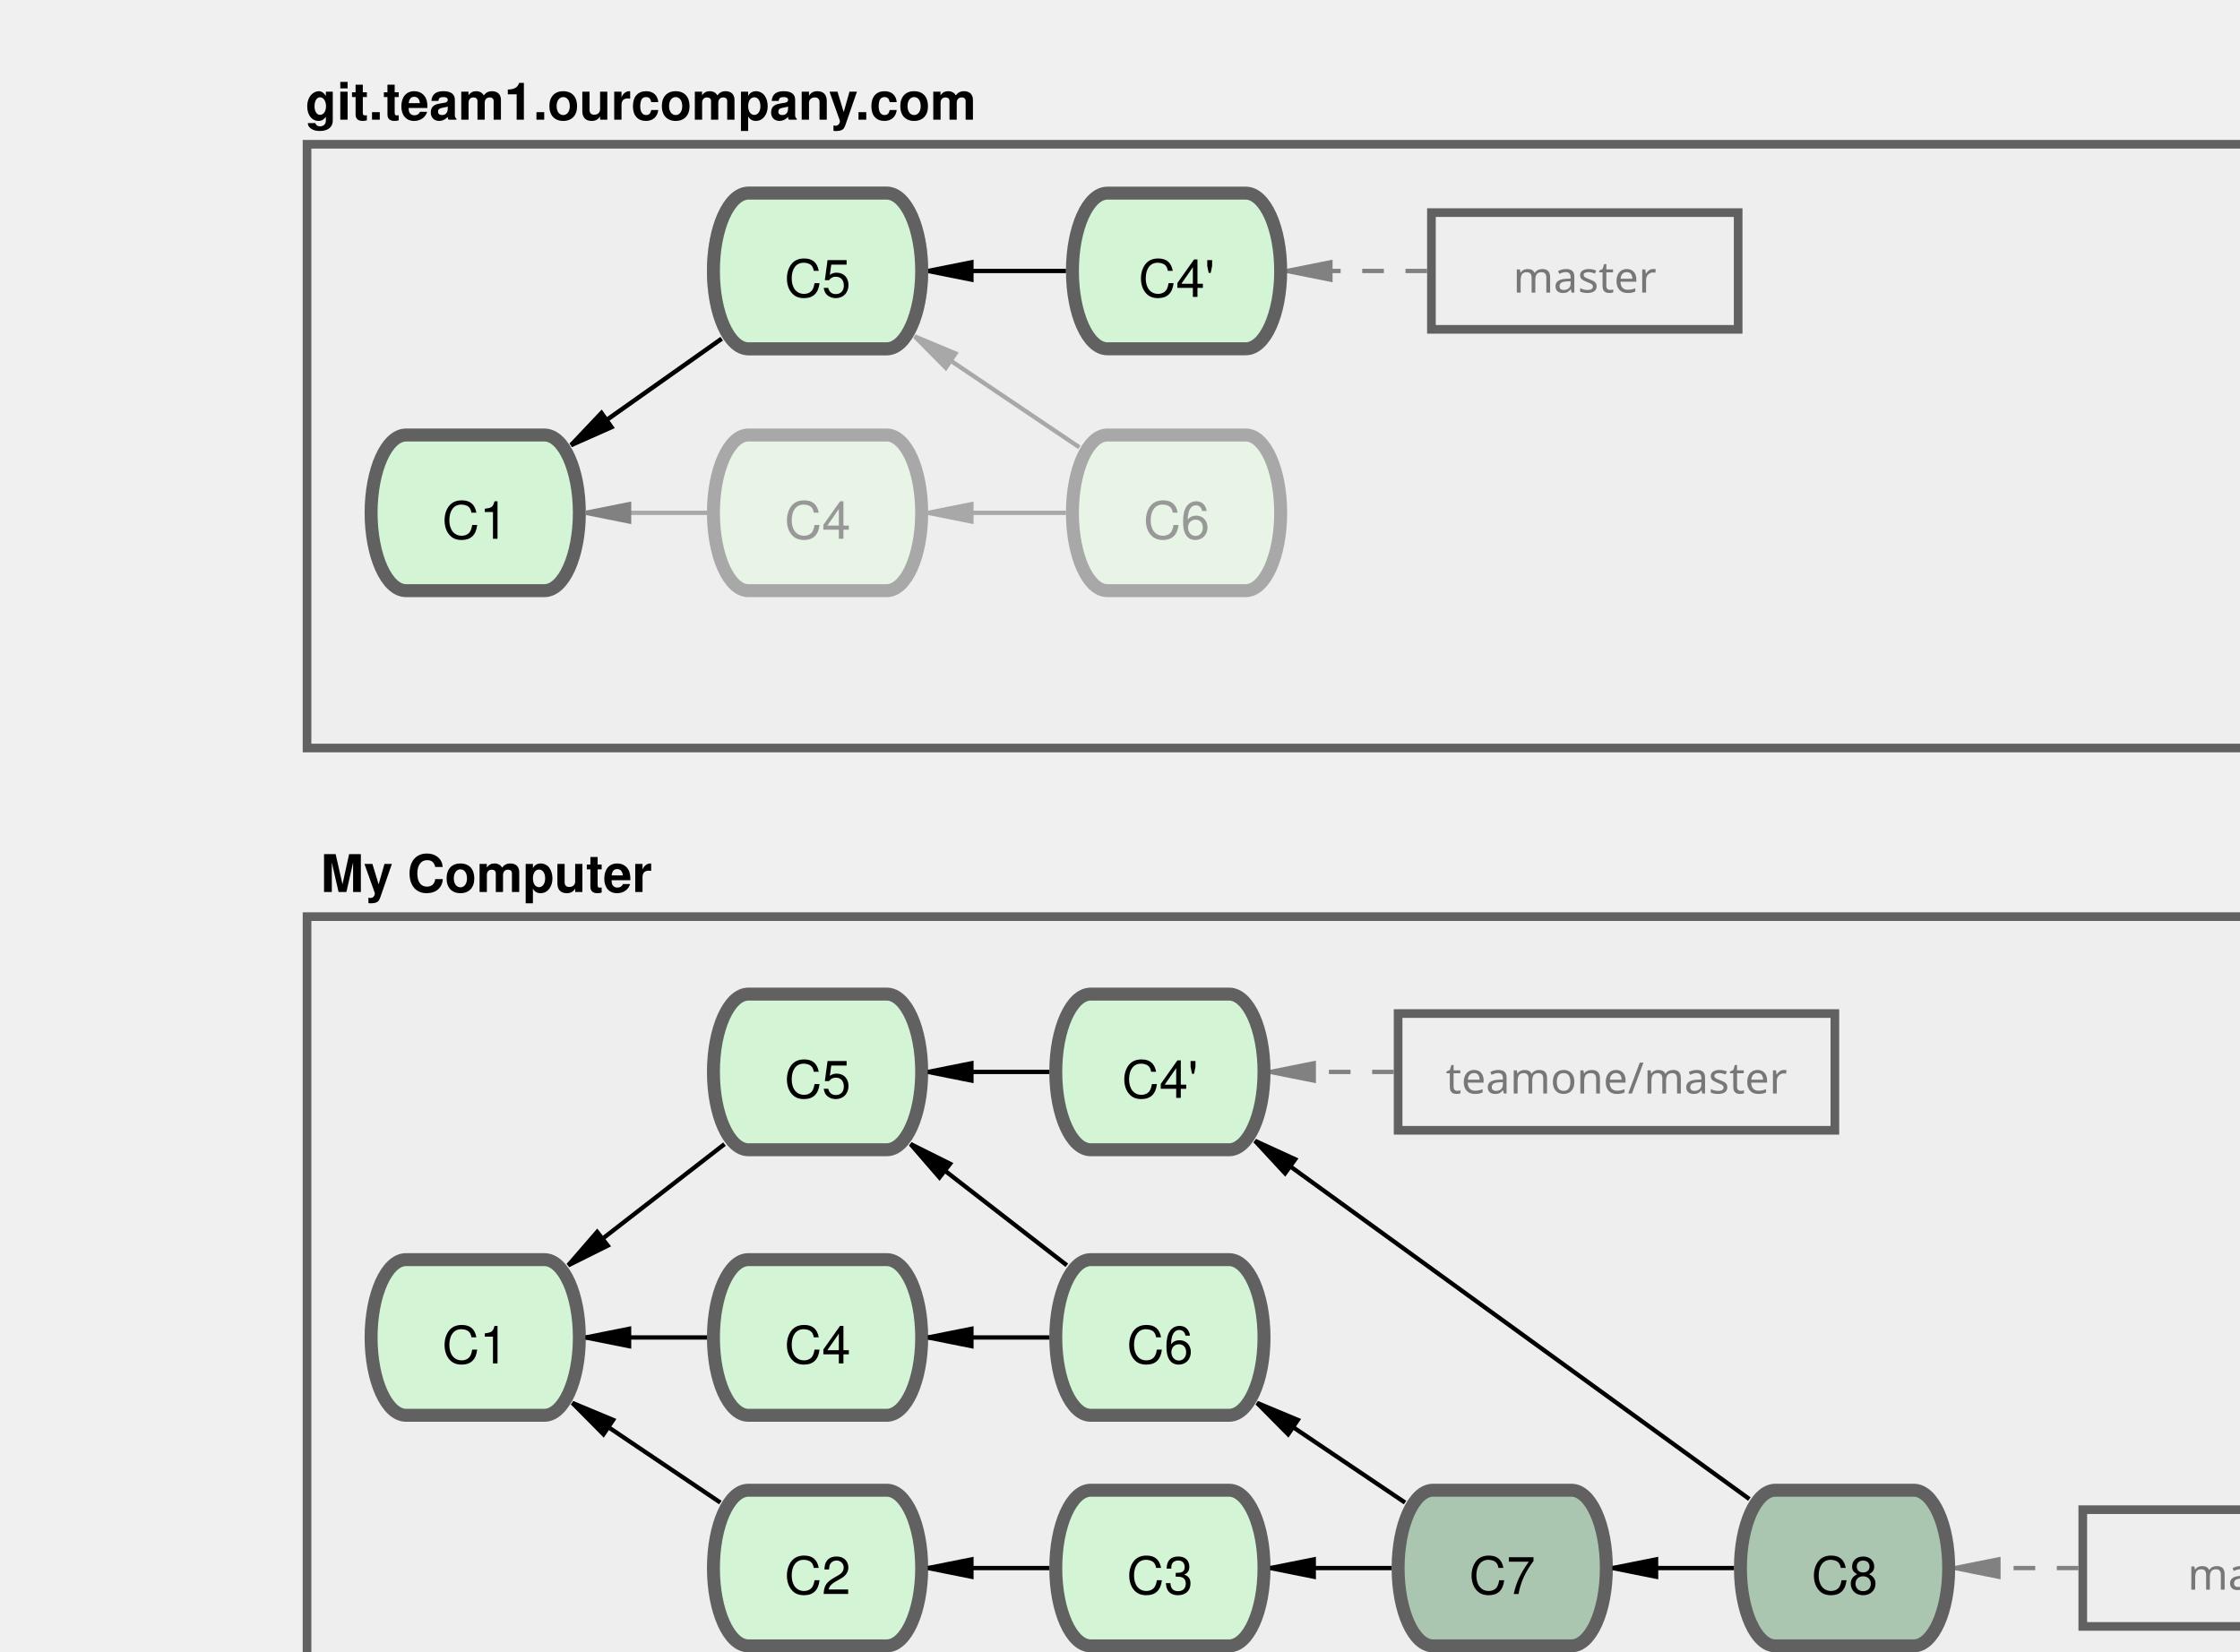
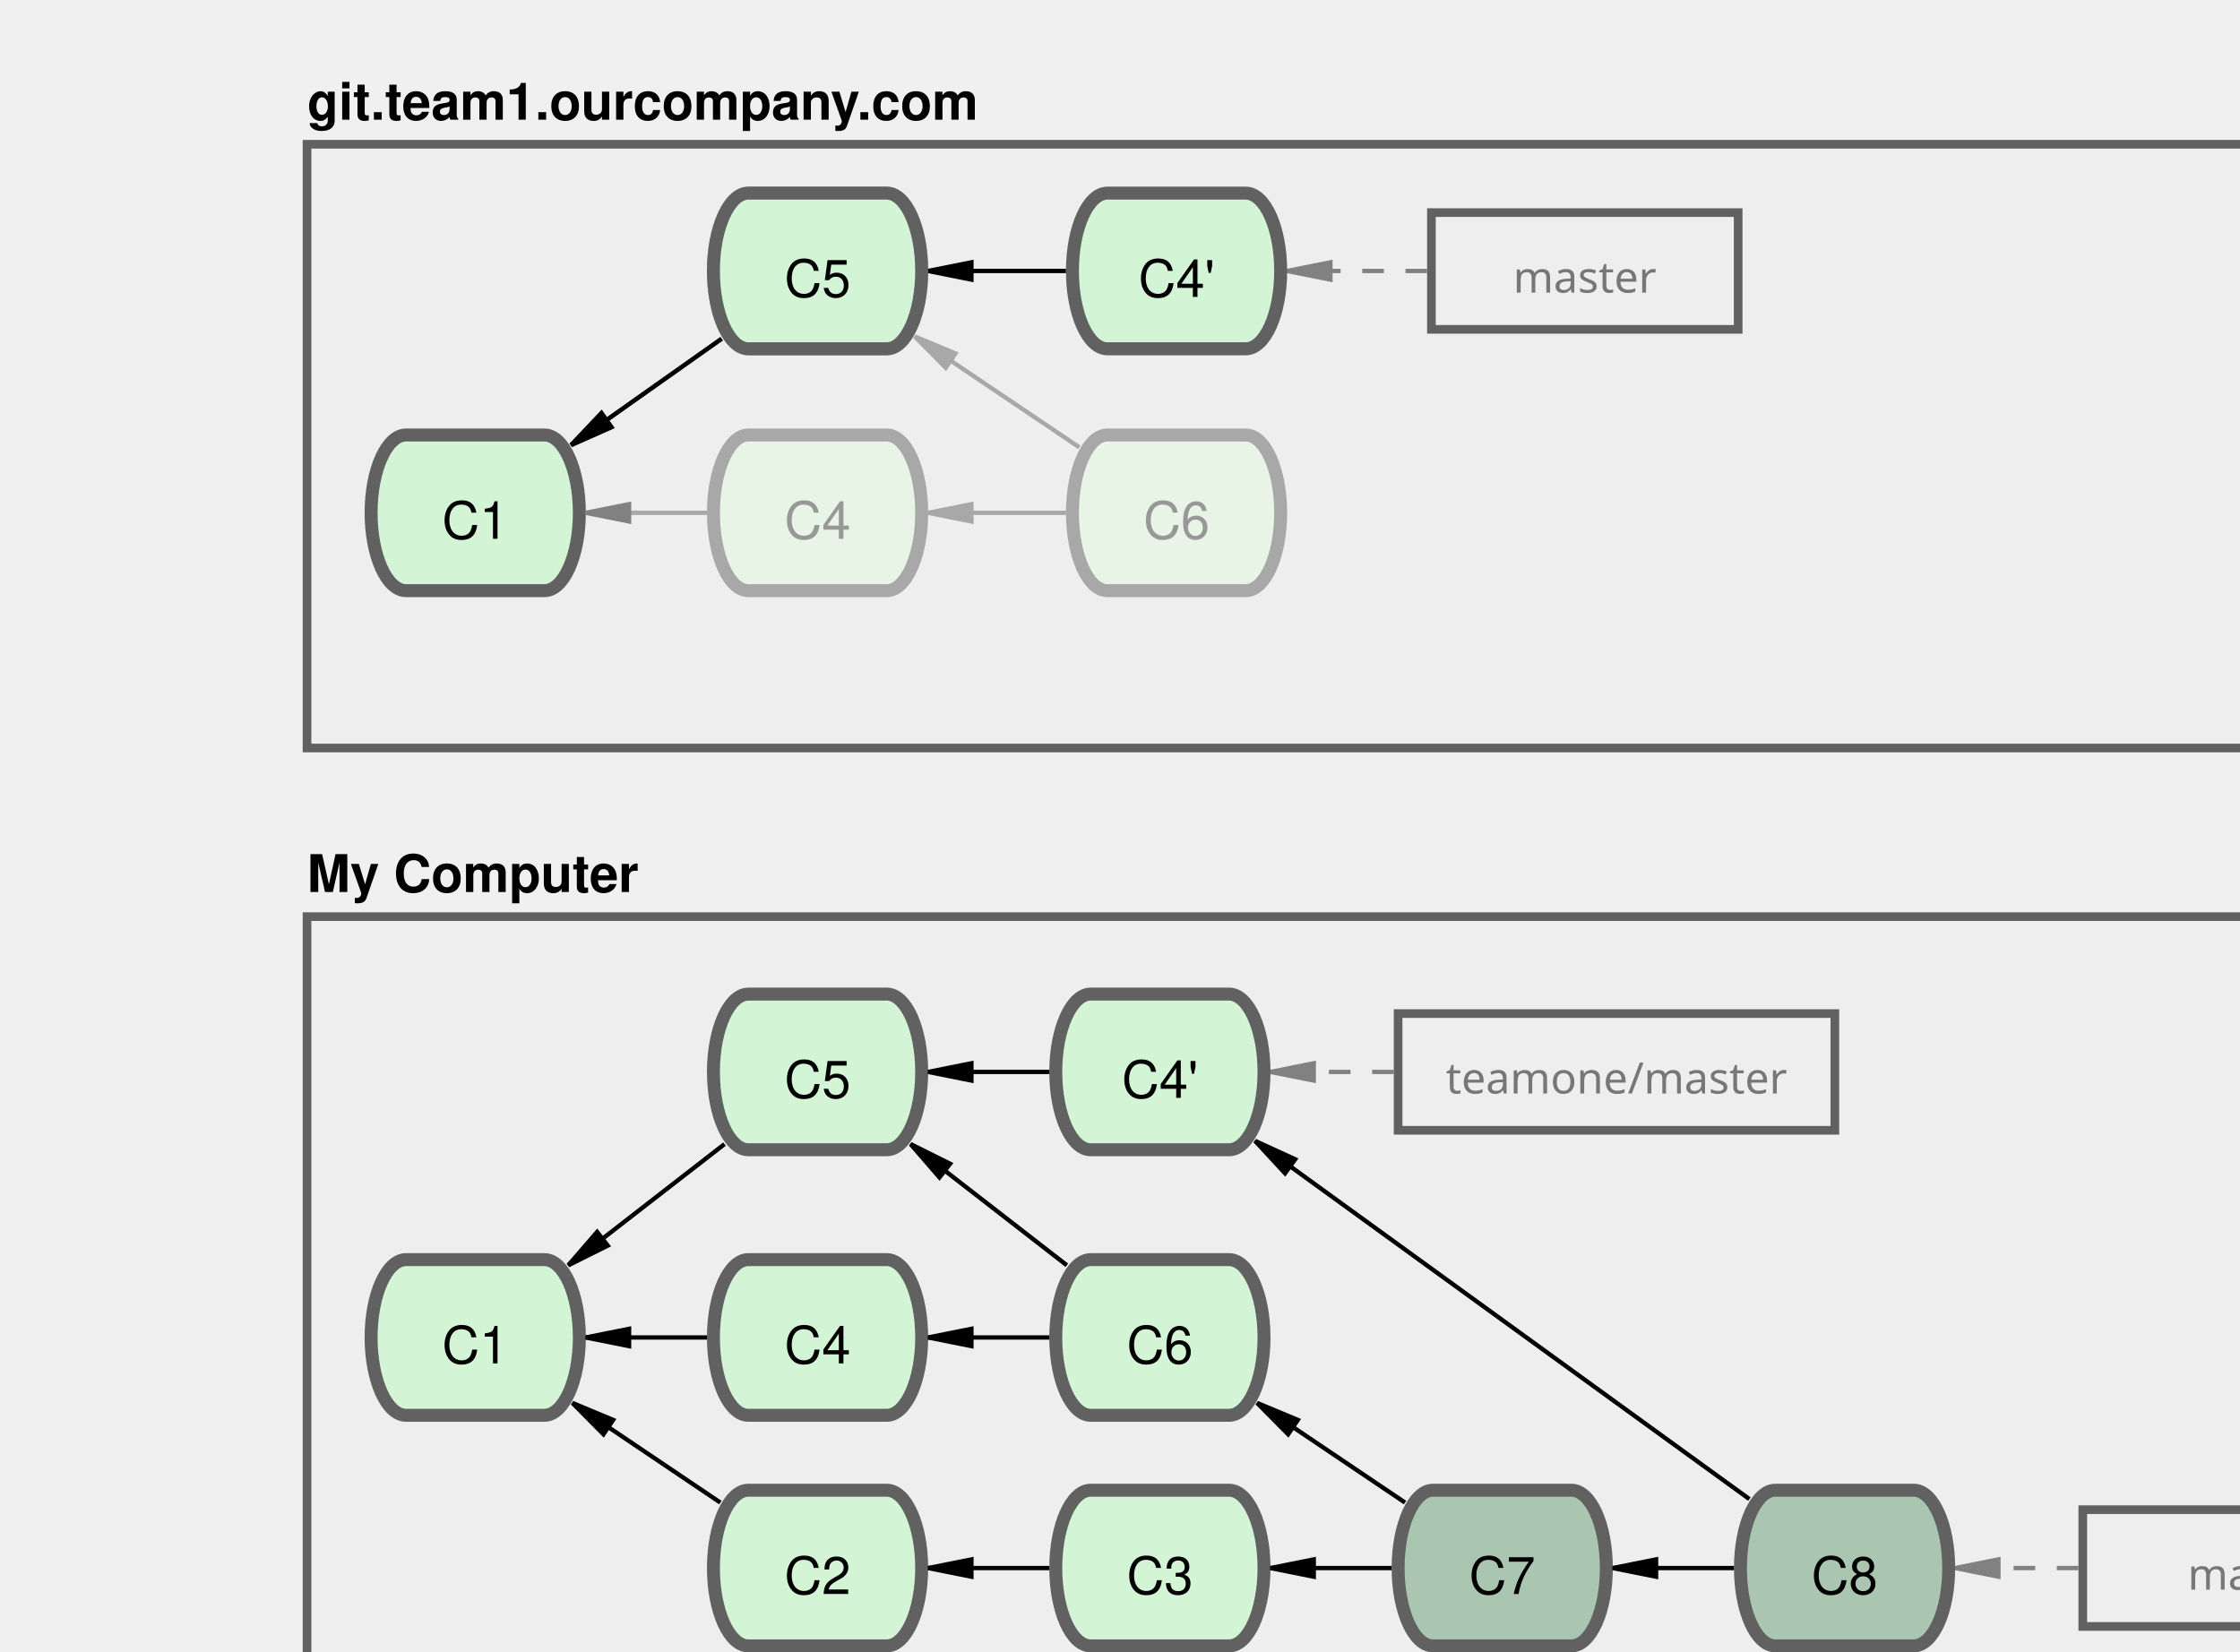
<svg xmlns="http://www.w3.org/2000/svg">
  <defs>
    <marker id="Arrow1Lend" orient="auto" refX="0.0" refY="0.0" style="overflow:visible;">
      <path d="M -10,0.0 L -10.0,-2.0 L 0.0,0.0 L -10.0,2.0 z " id="path3666" style="fill-rule:evenodd;stroke:#000000;stroke-width:1.0px;marker-start:none;" />
    </marker>
    <marker id="Arrow1Lend_818181" orient="auto" refX="0.0" refY="0.0" style="overflow:visible;">
      <path d="M -10,0.0 L -10.0,-2.0 L 0.0,0.0 L -10.0,2.0 z " id="path3666" style="fill-rule:evenodd;stroke:#000000;stroke-width:1.0px;marker-start:none;fill:#818181;stroke:#818181" />
    </marker>
    <marker id="Arrow1Lend_a8a8a8" orient="auto" refX="0.0" refY="0.0" style="overflow:visible;">
      <path d="M -10,0.0 L -10.0,-2.0 L 0.0,0.0 L -10.0,2.0 z " id="path3666" style="fill-rule:evenodd;stroke:#000000;stroke-width:1.0px;marker-start:none;fill:#a8a8a8;stroke:#a8a8a8" />
    </marker>
  </defs>
  <g style="stroke:#000000;fill:#fff">
    <rect height="188.0" id="1351" style="stroke:#616161;stroke-width:2px;fill:#eeeeee" width="516.0" x="71.0" y="212.0" />
    <rect height="10.595" id="1353" style="stroke:none;fill:none" width="37.0" x="93.975" y="195.0" />
    <text id="1353_text" style="fill:#000000;stroke:#000000;stroke-width:0px;font-family: Helvetica;font-size:12px" x="93.975" y="195.0">
-       <tspan fill="#000000" font-family="Helvetica;,Sans-serif" font-size="12.0px" font-weight="bold" id="1353_line1" stroke="#000000" text-align="center" text-anchor="middle" x="112.475" y="206.298">
+       <tspan fill="#000000" font-family="Helvetica;,Sans-serif" font-size="12.0px" font-weight="bold" id="1353_line1" stroke="#000000" text-align="center" text-anchor="left" x="71.0" y="206.298">
				My Computer
			</tspan>
    </text>
    <rect height="27.0" id="1357" style="stroke:#616161;stroke-width:2px;fill:#eeeeee" width="101.0" x="323.312" y="234.415" />
    <text id="1357_text" style="fill:#cccccc;stroke:#cccccc;stroke-width:0px;font-family: Luxi Sans;font-size:10px" x="323.312" y="234.415">
      <tspan fill="#777777" font-family="LucidaGrande;" font-size="10.0px" id="1357_line1" stroke="#777777" text-align="center" text-anchor="middle" x="373.812" y="252.915">
				teamone/master
			</tspan>
    </text>
    <rect height="27.0" id="1364" style="stroke:#616161;stroke-width:2px;fill:#eeeeee" width="81.652" x="481.642" y="349.161" />
    <text id="1364_text" style="fill:#cccccc;stroke:#cccccc;stroke-width:0px;font-family: Luxi Sans;font-size:10px" x="481.642" y="349.161">
      <tspan fill="#777777" font-family="LucidaGrande;" font-size="10.0px" id="1364_line1" stroke="#777777" text-align="center" text-anchor="middle" x="522.468" y="367.661">
				master
			</tspan>
    </text>
    <rect height="36.0" id="1369" rx="8.085" ry="18.0" style="stroke:#616161;stroke-width:3px;fill:#d3f5d6" width="48.157" x="164.982" y="344.661" />
    <text id="1369_text" style="fill:#000000;stroke:#000000;stroke-width:0px;font-family: Helvetica;font-size:12px" x="164.982" y="344.661">
      <tspan fill="#000000" font-family="LucidaGrande;" font-size="12.0px" id="1369_line1" stroke="#000000" text-align="center" text-anchor="middle" x="189.061" y="368.661">
				C2
			</tspan>
    </text>
    <rect height="36.0" id="1370" rx="8.085" ry="18.0" style="stroke:#616161;stroke-width:3px;fill:#d3f5d6" width="48.157" x="244.147" y="344.661" />
    <text id="1370_text" style="fill:#000000;stroke:#000000;stroke-width:0px;font-family: Helvetica;font-size:12px" x="244.147" y="344.661">
      <tspan fill="#000000" font-family="LucidaGrande;" font-size="12.0px" id="1370_line1" stroke="#000000" text-align="center" text-anchor="middle" x="268.226" y="368.661">
				C3
			</tspan>
    </text>
    <path d="M 242.647,362.661 L 214.639,362.661" id="1371" style="marker-start:none;stroke:#000000;marker-end:url(#Arrow1Lend);fill:none" />
    <path d="M 322.312,247.915 L 293.805,247.915" id="1407" style="marker-start:none;stroke:#818181;marker-end:url(#Arrow1Lend_818181);stroke-dasharray:5 5;fill:none" />
    <path d="M 480.642,362.661 L 452.134,362.661" id="1408" style="marker-start:none;stroke:#818181;marker-end:url(#Arrow1Lend_818181);stroke-dasharray:5 5;fill:none" />
    <rect height="139.633" id="1350" style="stroke:#616161;stroke-width:2px;fill:#eeeeee" width="516.0" x="71.0" y="33.366" />
    <rect height="27.0" id="1344" style="stroke:#616161;stroke-width:2px;fill:#eeeeee" width="70.932" x="331.018" y="49.17" />
    <text id="1344_text" style="fill:#cccccc;stroke:#cccccc;stroke-width:0px;font-family: Luxi Sans;font-size:10px" x="331.018" y="49.17">
      <tspan fill="#777777" font-family="LucidaGrande;" font-size="10.0px" id="1344_line1" stroke="#777777" text-align="center" text-anchor="middle" x="366.484" y="67.67">
				master
			</tspan>
    </text>
    <rect height="3.368" id="1352" style="stroke:none;fill:none" width="36.334" x="130.0" y="20.0" />
    <text id="1352_text" style="fill:#000000;stroke:#000000;stroke-width:0px;font-family: Helvetica;font-size:12px" x="130.0" y="20.0">
-       <tspan fill="#000000" font-family="Helvetica;,Sans-serif" font-size="12.0px" font-weight="bold" id="1352_line1" stroke="#000000" text-align="center" text-anchor="middle" x="148.167" y="27.684">
+       <tspan fill="#000000" font-family="Helvetica;,Sans-serif" font-size="12.0px" font-weight="bold" id="1352_line1" stroke="#000000" text-align="center" text-anchor="left" x="71.0" y="27.684">
				git.team1.ourcompany.com
			</tspan>
    </text>
    <rect height="36.0" id="1375" rx="8.085" ry="18.0" style="stroke:#616161;stroke-width:3px;fill:#d3f5d6" width="48.157" x="85.817" y="100.607" />
    <text id="1375_text" style="fill:#000000;stroke:#000000;stroke-width:0px;font-family: Helvetica;font-size:12px" x="85.817" y="100.607">
      <tspan fill="#000000" font-family="LucidaGrande;" font-size="12.0px" id="1375_line1" stroke="#000000" text-align="center" text-anchor="middle" x="109.896" y="124.607">
				C1
			</tspan>
    </text>
    <path d="M 330.018,62.67 L 297.657,62.67" id="1405" style="marker-start:none;stroke:#818181;marker-end:url(#Arrow1Lend_818181);stroke-dasharray:5 5;fill:none" />
    <rect height="36.0" id="1379" rx="8.085" ry="18.0" style="stroke:#a9a9a9;stroke-width:3px;fill:#e5f5e9" width="48.157" x="164.982" y="44.67" />
    <text id="1379_text" style="fill:#818181;stroke:#818181;stroke-width:0px;font-family: Helvetica;font-size:12px" x="164.982" y="44.67">
      <tspan fill="#818181" font-family="LucidaGrande;" font-size="12.0px" id="1379_line1" stroke="#818181" text-align="center" text-anchor="middle" x="189.061" y="68.67">
				C5
			</tspan>
    </text>
    <rect height="36.0" id="1380" rx="8.085" ry="18.0" style="stroke:#a8a8a8;stroke-width:3px;fill:#e8f5e6" width="48.157" x="164.982" y="100.607" />
    <text id="1380_text" style="fill:#989898;stroke:#989898;stroke-width:0px;font-family: Helvetica;font-size:12px" x="164.982" y="100.607">
      <tspan fill="#989898" font-family="LucidaGrande;" font-size="12.0px" id="1380_line1" stroke="#989898" text-align="center" text-anchor="middle" x="189.061" y="124.607">
				C4
			</tspan>
    </text>
    <path d="M 163.482,118.607 L 135.475,118.607" id="1381" style="marker-start:none;stroke:#a8a8a8;marker-end:url(#Arrow1Lend_818181);fill:none" />
    <rect height="36.0" id="1382" rx="8.085" ry="18.0" style="stroke:#a8a8a8;stroke-width:3px;fill:#e8f5e6" width="48.157" x="248.0" y="100.607" />
    <text id="1382_text" style="fill:#989898;stroke:#989898;stroke-width:0px;font-family: Helvetica;font-size:12px" x="248.0" y="100.607">
      <tspan fill="#989898" font-family="LucidaGrande;" font-size="12.0px" id="1382_line1" stroke="#989898" text-align="center" text-anchor="middle" x="272.079" y="124.607">
				C6
			</tspan>
    </text>
    <path d="M 246.5,118.607 L 214.639,118.607" id="1383" style="marker-start:none;stroke:#a8a8a8;marker-end:url(#Arrow1Lend_a8a8a8);fill:none" />
    <path d="M 166.876,78.346 L 132.081,102.931" id="1409" style="marker-start:none;stroke:#818181;marker-end:url(#Arrow1Lend_818181);fill:none" />
    <path d="M 249.598,103.46 L 211.541,77.817" id="1419" style="marker-start:none;stroke:#a8a8a8;marker-end:url(#Arrow1Lend_a8a8a8);fill:none" />
    <rect height="36.0" id="1420" rx="8.085" ry="18.0" style="stroke:#616161;stroke-width:3px;fill:#d3f5d6" width="48.157" x="85.817" y="291.33" />
    <text id="1420_text" style="fill:#000000;stroke:#000000;stroke-width:0px;font-family: Helvetica;font-size:12px" x="85.817" y="291.33">
      <tspan fill="#000000" font-family="LucidaGrande;" font-size="12.0px" id="1420_line1" stroke="#000000" text-align="center" text-anchor="middle" x="109.896" y="315.33">
				C1
			</tspan>
    </text>
    <rect height="36.0" id="1421" rx="8.085" ry="18.0" style="stroke:#616161;stroke-width:3px;fill:#d3f5d6" width="48.157" x="164.982" y="229.915" />
    <text id="1421_text" style="fill:#000000;stroke:#000000;stroke-width:0px;font-family: Helvetica;font-size:12px" x="164.982" y="229.915">
      <tspan fill="#000000" font-family="LucidaGrande;" font-size="12.0px" id="1421_line1" stroke="#000000" text-align="center" text-anchor="middle" x="189.061" y="253.915">
				C5
			</tspan>
    </text>
    <rect height="36.0" id="1422" rx="8.085" ry="18.0" style="stroke:#616161;stroke-width:3px;fill:#d3f5d6" width="48.157" x="164.982" y="291.33" />
    <text id="1422_text" style="fill:#000000;stroke:#000000;stroke-width:0px;font-family: Helvetica;font-size:12px" x="164.982" y="291.33">
      <tspan fill="#000000" font-family="LucidaGrande;" font-size="12.0px" id="1422_line1" stroke="#000000" text-align="center" text-anchor="middle" x="189.061" y="315.33">
				C4
			</tspan>
    </text>
    <path d="M 163.482,309.33 L 135.475,309.33" id="1423" style="marker-start:none;stroke:#000000;marker-end:url(#Arrow1Lend);fill:none" />
    <rect height="36.0" id="1424" rx="8.085" ry="18.0" style="stroke:#616161;stroke-width:3px;fill:#d3f5d6" width="48.157" x="244.147" y="291.33" />
    <text id="1424_text" style="fill:#000000;stroke:#000000;stroke-width:0px;font-family: Helvetica;font-size:12px" x="244.147" y="291.33">
      <tspan fill="#000000" font-family="LucidaGrande;" font-size="12.0px" id="1424_line1" stroke="#000000" text-align="center" text-anchor="middle" x="268.226" y="315.33">
				C6
			</tspan>
    </text>
    <path d="M 242.647,309.33 L 214.639,309.33" id="1425" style="marker-start:none;stroke:#000000;marker-end:url(#Arrow1Lend);fill:none" />
    <path d="M 167.541,264.61 L 131.416,292.635" id="1426" style="marker-start:none;stroke:#000000;marker-end:url(#Arrow1Lend);fill:none" />
    <path d="M 246.706,292.635 L 210.581,264.61" id="1427" style="marker-start:none;stroke:#000000;marker-end:url(#Arrow1Lend);fill:none" />
    <path d="M 166.579,347.516 L 132.377,324.475" id="1428" style="marker-start:none;stroke:#000000;marker-end:url(#Arrow1Lend);fill:none" />
    <rect height="36.0" id="1429" rx="8.085" ry="18.0" style="stroke:#616161;stroke-width:3px;fill:#abc6b0" width="48.157" x="323.312" y="344.661" />
    <text id="1429_text" style="fill:#000000;stroke:#000000;stroke-width:0px;font-family: Helvetica;font-size:12px" x="323.312" y="344.661">
      <tspan fill="#000000" font-family="LucidaGrande;" font-size="12.0px" id="1429_line1" stroke="#000000" text-align="center" text-anchor="middle" x="347.391" y="368.661">
				C7
			</tspan>
    </text>
    <path d="M 321.812,362.661 L 293.805,362.661" id="1430" style="marker-start:none;stroke:#000000;marker-end:url(#Arrow1Lend);fill:none" />
    <path d="M 324.909,347.516 L 290.707,324.475" id="1431" style="marker-start:none;stroke:#000000;marker-end:url(#Arrow1Lend);fill:none" />
    <rect height="36.0" id="1432" rx="8.085" ry="18.0" style="stroke:#616161;stroke-width:3px;fill:#d3f5d6" width="48.157" x="248.0" y="44.67" />
    <text id="1432_text" style="fill:#000000;stroke:#000000;stroke-width:0px;font-family: Helvetica;font-size:12px" x="248.0" y="44.67">
      <tspan fill="#000000" font-family="LucidaGrande;" font-size="12.0px" id="1432_line1" stroke="#000000" text-align="center" text-anchor="middle" x="272.079" y="68.67">
				C4'
			</tspan>
    </text>
    <path d="M 246.5,62.67 L 214.639,62.67" id="1433" style="marker-start:none;stroke:#000000;marker-end:url(#Arrow1Lend);fill:none" />
    <rect height="36.0" id="1434" rx="8.085" ry="18.0" style="stroke:#616161;stroke-width:3px;fill:#d3f5d6" width="48.157" x="164.982" y="44.67" />
    <text id="1434_text" style="fill:#000000;stroke:#000000;stroke-width:0px;font-family: Helvetica;font-size:12px" x="164.982" y="44.67">
      <tspan fill="#000000" font-family="LucidaGrande;" font-size="12.0px" id="1434_line1" stroke="#000000" text-align="center" text-anchor="middle" x="189.061" y="68.67">
				C5
			</tspan>
    </text>
    <path d="M 166.876,78.346 L 132.081,102.931" id="1435" style="marker-start:none;stroke:#000000;marker-end:url(#Arrow1Lend);fill:none" />
    <rect height="36.0" id="1436" rx="8.085" ry="18.0" style="stroke:#616161;stroke-width:3px;fill:#d3f5d6" width="48.157" x="244.147" y="229.915" />
    <text id="1436_text" style="fill:#000000;stroke:#000000;stroke-width:0px;font-family: Helvetica;font-size:12px" x="244.147" y="229.915">
      <tspan fill="#000000" font-family="LucidaGrande;" font-size="12.0px" id="1436_line1" stroke="#000000" text-align="center" text-anchor="middle" x="268.226" y="253.915">
				C4'
			</tspan>
    </text>
    <path d="M 242.647,247.915 L 214.639,247.915" id="1437" style="marker-start:none;stroke:#000000;marker-end:url(#Arrow1Lend);fill:none" />
    <rect height="36.0" id="1438" rx="8.085" ry="18.0" style="stroke:#616161;stroke-width:3px;fill:#abc6b0" width="48.157" x="402.477" y="344.661" />
    <text id="1438_text" style="fill:#000000;stroke:#000000;stroke-width:0px;font-family: Helvetica;font-size:12px" x="402.477" y="344.661">
      <tspan fill="#000000" font-family="LucidaGrande;" font-size="12.0px" id="1438_line1" stroke="#000000" text-align="center" text-anchor="middle" x="426.556" y="368.661">
				C8
			</tspan>
    </text>
    <path d="M 400.977,362.661 L 372.969,362.661" id="1439" style="marker-start:none;stroke:#000000;marker-end:url(#Arrow1Lend);fill:none" />
    <path d="M 404.539,346.705 L 290.242,263.871" id="1440" style="marker-start:none;stroke:#000000;marker-end:url(#Arrow1Lend);fill:none" />
  </g>
</svg>
